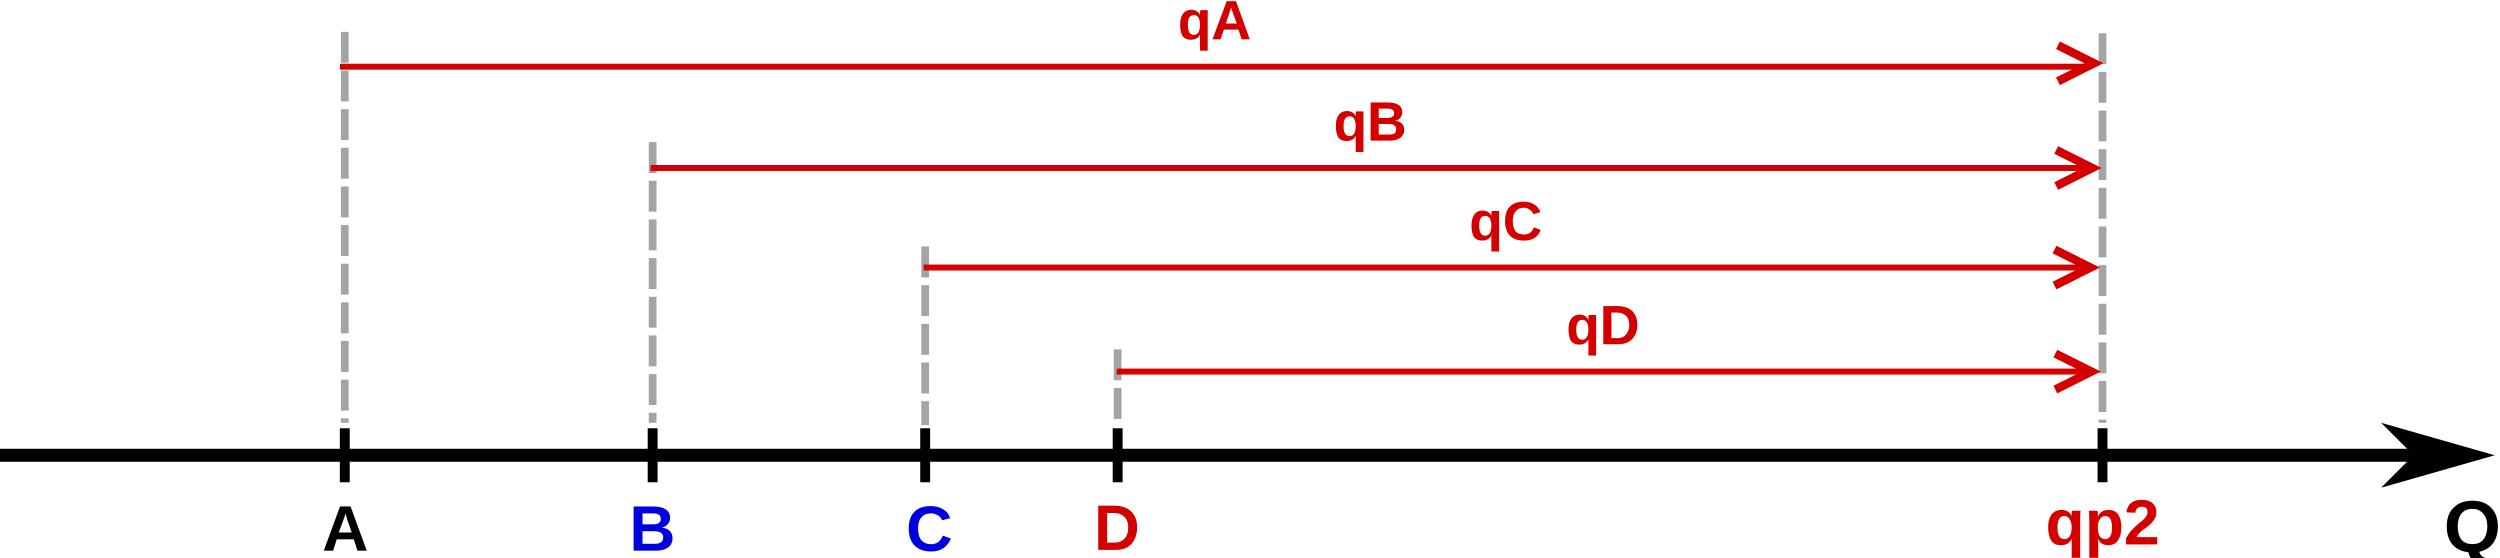
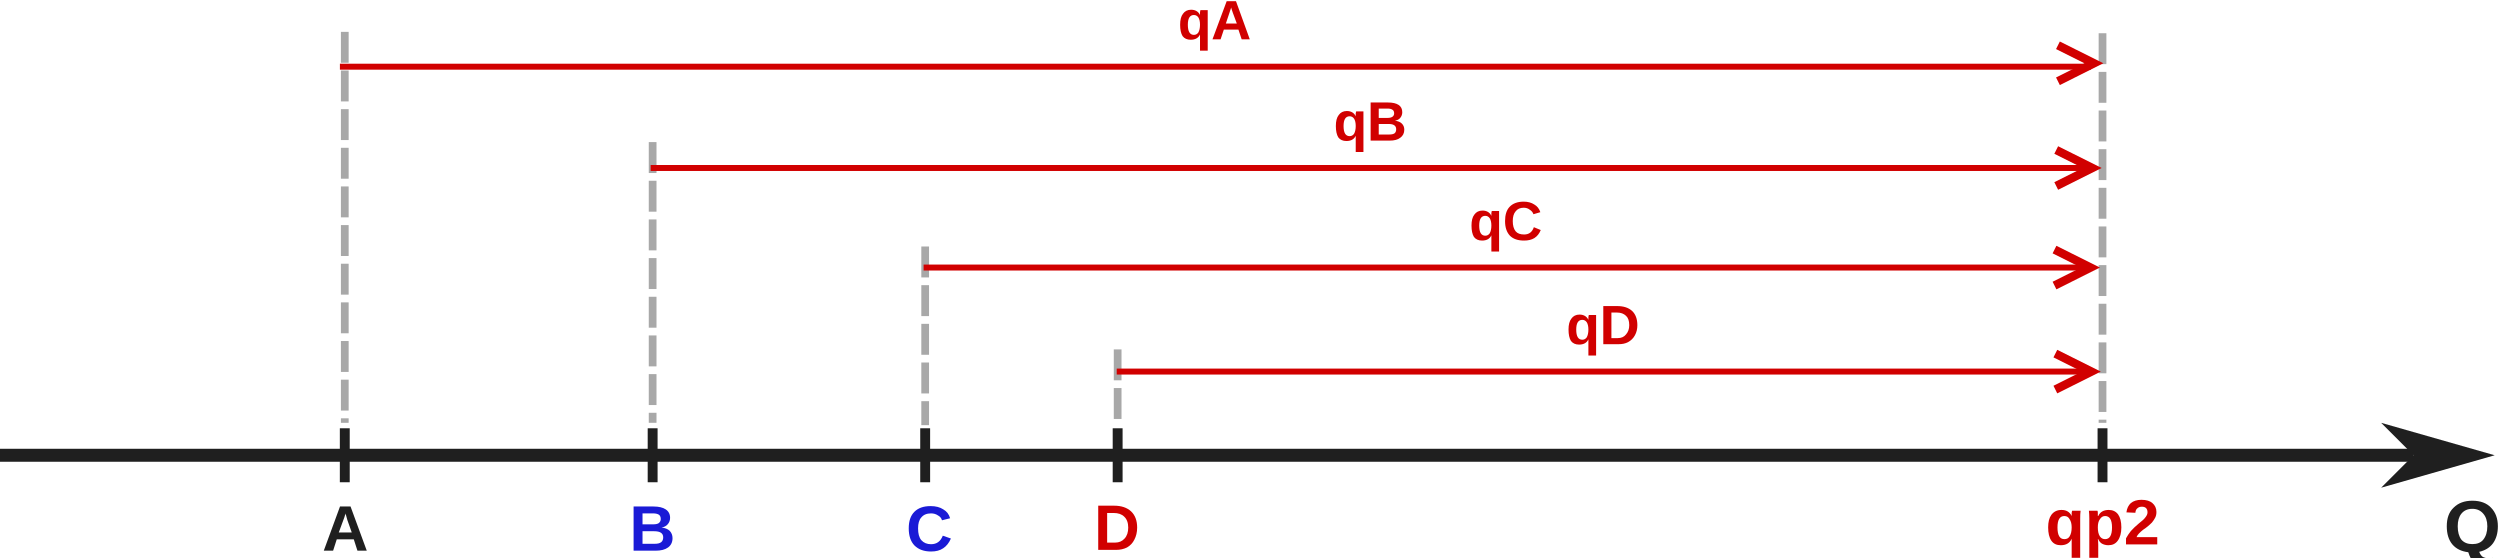
<svg xmlns="http://www.w3.org/2000/svg" width="96.327mm" height="21.466mm" viewBox="0 0 96.327 21.466" version="1.1" id="svg1">
  <defs id="defs1">
    <marker style="overflow:visible" id="DartArrow-4-6-5" refX="0" refY="0" orient="auto-start-reverse" markerWidth="1" markerHeight="1" viewBox="0 0 1 1" preserveAspectRatio="xMidYMid">
      <path style="fill:context-stroke;fill-rule:evenodd;stroke:none" d="M 0,0 5,-5 -12.5,0 5,5 Z" transform="scale(-0.5)" id="path6-0-2-6" />
    </marker>
  </defs>
  <g id="layer1" transform="translate(-25.53229,-131.5703)">
-     <path style="fill:#000000;stroke:#000000;stroke-width:0.5;stroke-dasharray:none;marker-end:url(#DartArrow-4-6-5)" d="M 25.532,149.112 H 118.53" id="path4-5-0" />
-     <path style="fill:#000000;stroke:#000000;stroke-width:0.381;stroke-dasharray:none" d="m 38.817,148.072 v 2.08" id="path7-68-2" />
-     <path style="fill:#000000;stroke:#a4a4a4;stroke-width:0.298;stroke-dasharray:1.191, 0.298;stroke-dashoffset:0;stroke-opacity:1" d="m 38.817,132.798 v 15.064" id="path2-2-7-4-1" />
-     <path style="fill:#000000;stroke:#a4a4a4;stroke-width:0.298;stroke-dasharray:1.191, 0.298;stroke-dashoffset:0;stroke-opacity:1" d="m 106.544,132.851 v 15.011" id="path2-2-1-5-6-4" />
-     <path style="fill:#000000;stroke:#a4a4a4;stroke-width:0.298;stroke-dasharray:1.192, 0.298;stroke-dashoffset:0;stroke-opacity:1" d="m 50.679,137.045 v 10.816" id="path2-2-4-4-9-8-6" />
-     <path style="fill:#000000;stroke:#000000;stroke-width:0.381;stroke-dasharray:none" d="M 50.679,148.072 V 150.152" id="path2-5-4-7-5-3" />
-     <path style="fill:#000000;stroke:#a4a4a4;stroke-width:0.298;stroke-dasharray:1.192, 0.298;stroke-dashoffset:0;stroke-opacity:1" d="m 61.18,141.068 v 6.884" id="path2-2-4-4-9-8-3-4" />
-     <path style="fill:#000000;stroke:#000000;stroke-width:0.381;stroke-dasharray:none" d="m 106.544,148.072 v 2.08" id="path2-5-7-5-2-5" />
-     <path style="fill:#000000;stroke:#a4a4a4;stroke-width:0.298;stroke-dasharray:1.191, 0.298;stroke-dashoffset:0;stroke-opacity:1" d="m 68.596,145.033 v 2.829" id="path2-2-1-5-6-6-3" />
-     <path style="fill:#000000;stroke:#000000;stroke-width:0.381;stroke-dasharray:none" d="M 68.596,148.072 V 150.152" id="path2-5-7-5-2-1-7" />
-     <text xml:space="preserve" style="font-weight:bold;font-size:2.469px;font-family:Arial;-inkscape-font-specification:'Arial Bold';fill:#0000df;fill-opacity:1;stroke:#0000e0;stroke-width:0;stroke-dasharray:none;stroke-opacity:0.608" x="49.774" y="152.789" id="text2-8-5-1">
-       <tspan id="tspan2-6-7-2" style="font-size:2.469px;fill:#0000df;fill-opacity:1;stroke:#0000e0;stroke-width:0;stroke-dasharray:none;stroke-opacity:0.608" x="49.774" y="152.789">B</tspan>
+     <path style="fill:#1f1f1f;stroke:#1f1f1f;stroke-width:0.5;stroke-dasharray:none;marker-end:url(#DartArrow-4-6-5)" d="M 25.532,149.112 H 118.53" id="path4-5-0" />
+     <path style="fill:#1f1f1f;stroke:#1f1f1f;stroke-width:0.381;stroke-dasharray:none" d="m 38.817,148.072 v 2.08" id="path7-68-2" />
+     <path style="fill:#1f1f1f;stroke:#a8a8a8;stroke-width:0.298;stroke-dasharray:1.191, 0.298;stroke-dashoffset:0;stroke-opacity:1" d="m 38.817,132.798 v 15.064" id="path2-2-7-4-1" />
+     <path style="fill:#1f1f1f;stroke:#a8a8a8;stroke-width:0.298;stroke-dasharray:1.191, 0.298;stroke-dashoffset:0;stroke-opacity:1" d="m 106.544,132.851 v 15.011" id="path2-2-1-5-6-4" />
+     <path style="fill:#1f1f1f;stroke:#a8a8a8;stroke-width:0.298;stroke-dasharray:1.192, 0.298;stroke-dashoffset:0;stroke-opacity:1" d="m 50.679,137.045 v 10.816" id="path2-2-4-4-9-8-6" />
+     <path style="fill:#1f1f1f;stroke:#1f1f1f;stroke-width:0.381;stroke-dasharray:none" d="M 50.679,148.072 V 150.152" id="path2-5-4-7-5-3" />
+     <path style="fill:#1f1f1f;stroke:#a8a8a8;stroke-width:0.298;stroke-dasharray:1.192, 0.298;stroke-dashoffset:0;stroke-opacity:1" d="m 61.18,141.068 v 6.884" id="path2-2-4-4-9-8-3-4" />
+     <path style="fill:#1f1f1f;stroke:#1f1f1f;stroke-width:0.381;stroke-dasharray:none" d="m 106.544,148.072 v 2.08" id="path2-5-7-5-2-5" />
+     <path style="fill:#1f1f1f;stroke:#a8a8a8;stroke-width:0.298;stroke-dasharray:1.191, 0.298;stroke-dashoffset:0;stroke-opacity:1" d="m 68.596,145.033 v 2.829" id="path2-2-1-5-6-6-3" />
+     <path style="fill:#1f1f1f;stroke:#1f1f1f;stroke-width:0.381;stroke-dasharray:none" d="M 68.596,148.072 V 150.152" id="path2-5-7-5-2-1-7" />
+     <text xml:space="preserve" style="font-weight:bold;font-size:2.469px;font-family:Arial;-inkscape-font-specification:'Arial Bold';fill:#1a1ad6;fill-opacity:1;stroke:#1a1ad6;stroke-width:0;stroke-dasharray:none;stroke-opacity:0.608" x="49.774" y="152.789" id="text2-8-5-1">
+       <tspan id="tspan2-6-7-2" style="font-size:2.469px;fill:#1a1ad6;fill-opacity:1;stroke:#1a1ad6;stroke-width:0;stroke-dasharray:none;stroke-opacity:0.608" x="49.774" y="152.789">B</tspan>
    </text>
-     <text xml:space="preserve" style="font-weight:bold;font-size:2.469px;font-family:Arial;-inkscape-font-specification:'Arial Bold';fill:#000000;fill-opacity:1;stroke:#279b14;stroke-width:0;stroke-dasharray:none;stroke-opacity:0.818" x="37.944" y="152.789" id="text2-8-7-4-7">
-       <tspan id="tspan2-6-4-4-6" style="font-size:2.469px;fill:#000000;fill-opacity:1;stroke:#279b14;stroke-width:0;stroke-dasharray:none;stroke-opacity:0.818" x="37.944" y="152.789">A</tspan>
+     <text xml:space="preserve" style="font-weight:bold;font-size:2.469px;font-family:Arial;-inkscape-font-specification:'Arial Bold';fill:#1f1f1f;fill-opacity:1;stroke:#279b14;stroke-width:0;stroke-dasharray:none;stroke-opacity:0.818" x="37.944" y="152.789" id="text2-8-7-4-7">
+       <tspan id="tspan2-6-4-4-6" style="font-size:2.469px;fill:#1f1f1f;fill-opacity:1;stroke:#279b14;stroke-width:0;stroke-dasharray:none;stroke-opacity:0.818" x="37.944" y="152.789">A</tspan>
    </text>
-     <text xml:space="preserve" style="font-weight:bold;font-size:2.469px;font-family:Arial;-inkscape-font-specification:'Arial Bold';fill:#d40000;fill-opacity:1;stroke:#d40000;stroke-width:0;stroke-dasharray:none;stroke-opacity:1" x="104.357" y="152.549" id="text2-2-2-3-0-1">
-       <tspan id="tspan2-9-6-28-2-4" style="font-size:2.469px;fill:#d40000;fill-opacity:1;stroke:#d40000;stroke-width:0;stroke-dasharray:none;stroke-opacity:1" x="104.357" y="152.549">qp2</tspan>
+     <text xml:space="preserve" style="font-weight:bold;font-size:2.469px;font-family:Arial;-inkscape-font-specification:'Arial Bold';fill:#d10000;fill-opacity:1;stroke:#d10000;stroke-width:0;stroke-dasharray:none;stroke-opacity:1" x="104.357" y="152.549" id="text2-2-2-3-0-1">
+       <tspan id="tspan2-9-6-28-2-4" style="font-size:2.469px;fill:#d10000;fill-opacity:1;stroke:#d10000;stroke-width:0;stroke-dasharray:none;stroke-opacity:1" x="104.357" y="152.549">qp2</tspan>
    </text>
-     <text xml:space="preserve" style="font-weight:bold;font-size:2.117px;font-family:Arial;-inkscape-font-specification:'Arial Bold';fill:#d40000;fill-opacity:1;stroke:#d40000;stroke-width:0;stroke-dasharray:none;stroke-opacity:1" x="85.874" y="144.833" id="text2-2-7-4-6-4-0">
-       <tspan id="tspan2-9-0-9-4-4-0" style="font-size:2.117px;fill:#d40000;fill-opacity:1;stroke:#d40000;stroke-width:0;stroke-dasharray:none;stroke-opacity:1" x="85.874" y="144.833">qD</tspan>
+     <text xml:space="preserve" style="font-weight:bold;font-size:2.117px;font-family:Arial;-inkscape-font-specification:'Arial Bold';fill:#d10000;fill-opacity:1;stroke:#d10000;stroke-width:0;stroke-dasharray:none;stroke-opacity:1" x="85.874" y="144.833" id="text2-2-7-4-6-4-0">
+       <tspan id="tspan2-9-0-9-4-4-0" style="font-size:2.117px;fill:#d10000;fill-opacity:1;stroke:#d10000;stroke-width:0;stroke-dasharray:none;stroke-opacity:1" x="85.874" y="144.833">qD</tspan>
    </text>
-     <path style="color:#000000;fill:#d40000;-inkscape-stroke:none" d="m 68.56,145.888 h 37.438" id="path53-6" />
-     <path style="color:#000000;fill:#d40000;-inkscape-stroke:none" d="m 68.56,145.772 v 0.23 h 37.438 v -0.23 z" id="path54-0" />
+     <path style="color:#1f1f1f;fill:#d10000;-inkscape-stroke:none" d="m 68.56,145.888 h 37.438" id="path53-6" />
+     <path style="color:#1f1f1f;fill:#d10000;-inkscape-stroke:none" d="m 68.56,145.772 v 0.23 h 37.438 v -0.23 z" id="path54-0" />
    <g id="g52-4" transform="translate(-0.3482527,41.8503)">
-       <path style="color:#000000;fill:#d40000;-inkscape-stroke:none" d="m 105.148,103.199 -0.146,0.291 1.094,0.547 -1.094,0.547 0.146,0.293 1.678,-0.84 z" id="path52-9" />
+       <path style="color:#1f1f1f;fill:#d10000;-inkscape-stroke:none" d="m 105.148,103.199 -0.146,0.291 1.094,0.547 -1.094,0.547 0.146,0.293 1.678,-0.84 z" id="path52-9" />
    </g>
-     <text xml:space="preserve" style="font-weight:bold;font-size:2.469px;font-family:Arial;-inkscape-font-specification:'Arial Bold';fill:#0000df;fill-opacity:1;stroke:#0000e0;stroke-width:0;stroke-dasharray:none;stroke-opacity:0.608" x="60.453" y="152.789" id="text2-8-5-8-6">
-       <tspan id="tspan2-6-7-4-02" style="font-size:2.469px;fill:#0000df;fill-opacity:1;stroke:#0000e0;stroke-width:0;stroke-dasharray:none;stroke-opacity:0.608" x="60.453" y="152.789">C</tspan>
+     <text xml:space="preserve" style="font-weight:bold;font-size:2.469px;font-family:Arial;-inkscape-font-specification:'Arial Bold';fill:#1a1ad6;fill-opacity:1;stroke:#1a1ad6;stroke-width:0;stroke-dasharray:none;stroke-opacity:0.608" x="60.453" y="152.789" id="text2-8-5-8-6">
+       <tspan id="tspan2-6-7-4-02" style="font-size:2.469px;fill:#1a1ad6;fill-opacity:1;stroke:#1a1ad6;stroke-width:0;stroke-dasharray:none;stroke-opacity:0.608" x="60.453" y="152.789">C</tspan>
    </text>
-     <text xml:space="preserve" style="font-weight:bold;font-size:2.469px;font-family:Arial;-inkscape-font-specification:'Arial Bold';fill:#d40000;fill-opacity:1;stroke:#d40000;stroke-width:0;stroke-dasharray:none;stroke-opacity:1" x="67.677" y="152.759" id="text2-8-5-8-3-2">
-       <tspan id="tspan2-6-7-4-0-9" style="font-size:2.469px;fill:#d40000;fill-opacity:1;stroke:#d40000;stroke-width:0;stroke-dasharray:none;stroke-opacity:1" x="67.677" y="152.759">D</tspan>
+     <text xml:space="preserve" style="font-weight:bold;font-size:2.469px;font-family:Arial;-inkscape-font-specification:'Arial Bold';fill:#d10000;fill-opacity:1;stroke:#d10000;stroke-width:0;stroke-dasharray:none;stroke-opacity:1" x="67.677" y="152.759" id="text2-8-5-8-3-2">
+       <tspan id="tspan2-6-7-4-0-9" style="font-size:2.469px;fill:#d10000;fill-opacity:1;stroke:#d10000;stroke-width:0;stroke-dasharray:none;stroke-opacity:1" x="67.677" y="152.759">D</tspan>
    </text>
-     <text xml:space="preserve" style="font-weight:bold;font-size:2.822px;font-family:Arial;-inkscape-font-specification:'Arial Bold';fill:#000000;stroke:#000000;stroke-width:0" x="119.701" y="152.831" id="text1-9-2">
+     <text xml:space="preserve" style="font-weight:bold;font-size:2.822px;font-family:Arial;-inkscape-font-specification:'Arial Bold';fill:#1f1f1f;stroke:#1f1f1f;stroke-width:0" x="119.701" y="152.831" id="text1-9-2">
      <tspan id="tspan1-2-9" style="font-size:2.822px;stroke-width:0" x="119.701" y="152.831">Q</tspan>
    </text>
-     <text xml:space="preserve" style="font-weight:bold;font-size:2.117px;font-family:Arial;-inkscape-font-specification:'Arial Bold';fill:#d40000;fill-opacity:1;stroke:#d40000;stroke-width:0;stroke-dasharray:none;stroke-opacity:1" x="82.138" y="140.824" id="text2-2-7-4-6-4-0-7">
-       <tspan id="tspan2-9-0-9-4-4-0-4" style="font-size:2.117px;fill:#d40000;fill-opacity:1;stroke:#d40000;stroke-width:0;stroke-dasharray:none;stroke-opacity:1" x="82.138" y="140.824">qC</tspan>
+     <text xml:space="preserve" style="font-weight:bold;font-size:2.117px;font-family:Arial;-inkscape-font-specification:'Arial Bold';fill:#d10000;fill-opacity:1;stroke:#d10000;stroke-width:0;stroke-dasharray:none;stroke-opacity:1" x="82.138" y="140.824" id="text2-2-7-4-6-4-0-7">
+       <tspan id="tspan2-9-0-9-4-4-0-4" style="font-size:2.117px;fill:#d10000;fill-opacity:1;stroke:#d10000;stroke-width:0;stroke-dasharray:none;stroke-opacity:1" x="82.138" y="140.824">qC</tspan>
    </text>
-     <path style="color:#000000;fill:#d40000;-inkscape-stroke:none" d="M 68.527,141.879 H 105.965" id="path53-6-8" />
-     <path style="color:#000000;fill:#d40000;stroke-width:1;-inkscape-stroke:none" d="m 61.119,141.764 v 0.23 h 44.846 V 141.764 Z" id="path54-0-4" />
+     <path style="color:#1f1f1f;fill:#d10000;-inkscape-stroke:none" d="M 68.527,141.879 H 105.965" id="path53-6-8" />
+     <path style="color:#1f1f1f;fill:#d10000;stroke-width:1;-inkscape-stroke:none" d="m 61.119,141.764 v 0.23 h 44.846 V 141.764 Z" id="path54-0-4" />
    <g id="g52-4-1" transform="translate(-0.3810906,37.84212)">
-       <path style="color:#000000;fill:#d40000;-inkscape-stroke:none" d="m 105.148,103.199 -0.146,0.291 1.094,0.547 -1.094,0.547 0.146,0.293 1.678,-0.84 z" id="path52-9-4" />
+       <path style="color:#1f1f1f;fill:#d10000;-inkscape-stroke:none" d="m 105.148,103.199 -0.146,0.291 1.094,0.547 -1.094,0.547 0.146,0.293 1.678,-0.84 z" id="path52-9-4" />
    </g>
-     <text xml:space="preserve" style="font-weight:bold;font-size:2.117px;font-family:Arial;-inkscape-font-specification:'Arial Bold';fill:#d40000;fill-opacity:1;stroke:#d40000;stroke-width:0;stroke-dasharray:none;stroke-opacity:1" x="76.911" y="136.988" id="text2-2-7-4-6-4-0-7-1">
-       <tspan id="tspan2-9-0-9-4-4-0-4-4" style="font-size:2.117px;fill:#d40000;fill-opacity:1;stroke:#d40000;stroke-width:0;stroke-dasharray:none;stroke-opacity:1" x="76.911" y="136.988">qB</tspan>
+     <text xml:space="preserve" style="font-weight:bold;font-size:2.117px;font-family:Arial;-inkscape-font-specification:'Arial Bold';fill:#d10000;fill-opacity:1;stroke:#d10000;stroke-width:0;stroke-dasharray:none;stroke-opacity:1" x="76.911" y="136.988" id="text2-2-7-4-6-4-0-7-1">
+       <tspan id="tspan2-9-0-9-4-4-0-4-4" style="font-size:2.117px;fill:#d10000;fill-opacity:1;stroke:#d10000;stroke-width:0;stroke-dasharray:none;stroke-opacity:1" x="76.911" y="136.988">qB</tspan>
    </text>
-     <path style="color:#000000;fill:#d40000;-inkscape-stroke:none" d="M 68.593,138.043 H 106.031" id="path53-6-8-9" />
-     <path style="color:#000000;fill:#d40000;stroke-width:1;-inkscape-stroke:none" d="m 50.602,137.928 v 0.23 h 55.429 v -0.23 z" id="path54-0-4-2" />
+     <path style="color:#1f1f1f;fill:#d10000;-inkscape-stroke:none" d="M 68.593,138.043 H 106.031" id="path53-6-8-9" />
+     <path style="color:#1f1f1f;fill:#d10000;stroke-width:1;-inkscape-stroke:none" d="m 50.602,137.928 v 0.23 h 55.429 v -0.23 z" id="path54-0-4-2" />
    <g id="g52-4-1-6" transform="translate(-0.3149447,34.00565)">
-       <path style="color:#000000;fill:#d40000;-inkscape-stroke:none" d="m 105.148,103.199 -0.146,0.291 1.094,0.547 -1.094,0.547 0.146,0.293 1.678,-0.84 z" id="path52-9-4-7" />
+       <path style="color:#1f1f1f;fill:#d10000;-inkscape-stroke:none" d="m 105.148,103.199 -0.146,0.291 1.094,0.547 -1.094,0.547 0.146,0.293 1.678,-0.84 z" id="path52-9-4-7" />
    </g>
-     <text xml:space="preserve" style="font-weight:bold;font-size:2.117px;font-family:Arial;-inkscape-font-specification:'Arial Bold';fill:#d40000;fill-opacity:1;stroke:#d40000;stroke-width:0;stroke-dasharray:none;stroke-opacity:1" x="70.909" y="133.085" id="text2-2-7-4-6-4-0-7-16">
-       <tspan id="tspan2-9-0-9-4-4-0-4-6" style="font-size:2.117px;fill:#d40000;fill-opacity:1;stroke:#d40000;stroke-width:0;stroke-dasharray:none;stroke-opacity:1" x="70.909" y="133.085">qA</tspan>
+     <text xml:space="preserve" style="font-weight:bold;font-size:2.117px;font-family:Arial;-inkscape-font-specification:'Arial Bold';fill:#d10000;fill-opacity:1;stroke:#d10000;stroke-width:0;stroke-dasharray:none;stroke-opacity:1" x="70.909" y="133.085" id="text2-2-7-4-6-4-0-7-16">
+       <tspan id="tspan2-9-0-9-4-4-0-4-6" style="font-size:2.117px;fill:#d10000;fill-opacity:1;stroke:#d10000;stroke-width:0;stroke-dasharray:none;stroke-opacity:1" x="70.909" y="133.085">qA</tspan>
    </text>
-     <path style="color:#000000;fill:#d40000;-inkscape-stroke:none" d="M 68.659,134.008 H 106.097" id="path53-6-8-1" />
-     <path style="color:#000000;fill:#d40000;stroke-width:1;-inkscape-stroke:none" d="m 38.629,134.025 v 0.23 h 67.468 v -0.23 z" id="path54-0-4-0" />
+     <path style="color:#1f1f1f;fill:#d10000;-inkscape-stroke:none" d="M 68.659,134.008 H 106.097" id="path53-6-8-1" />
+     <path style="color:#1f1f1f;fill:#d10000;stroke-width:1;-inkscape-stroke:none" d="m 38.629,134.025 v 0.23 h 67.468 v -0.23 z" id="path54-0-4-0" />
    <g id="g52-4-1-9" transform="translate(-0.2487987,29.97075)">
-       <path style="color:#000000;fill:#d40000;-inkscape-stroke:none" d="m 105.148,103.199 -0.146,0.291 1.094,0.547 -1.094,0.547 0.146,0.293 1.678,-0.84 z" id="path52-9-4-4" />
+       <path style="color:#1f1f1f;fill:#d10000;-inkscape-stroke:none" d="m 105.148,103.199 -0.146,0.291 1.094,0.547 -1.094,0.547 0.146,0.293 1.678,-0.84 z" id="path52-9-4-4" />
    </g>
-     <path style="fill:#000000;stroke:#000000;stroke-width:0.381;stroke-dasharray:none" d="M 61.18,148.072 V 150.152" id="path2-5-7-5-2-1-7-3" />
+     <path style="fill:#1f1f1f;stroke:#1f1f1f;stroke-width:0.381;stroke-dasharray:none" d="M 61.18,148.072 V 150.152" id="path2-5-7-5-2-1-7-3" />
  </g>
</svg>
